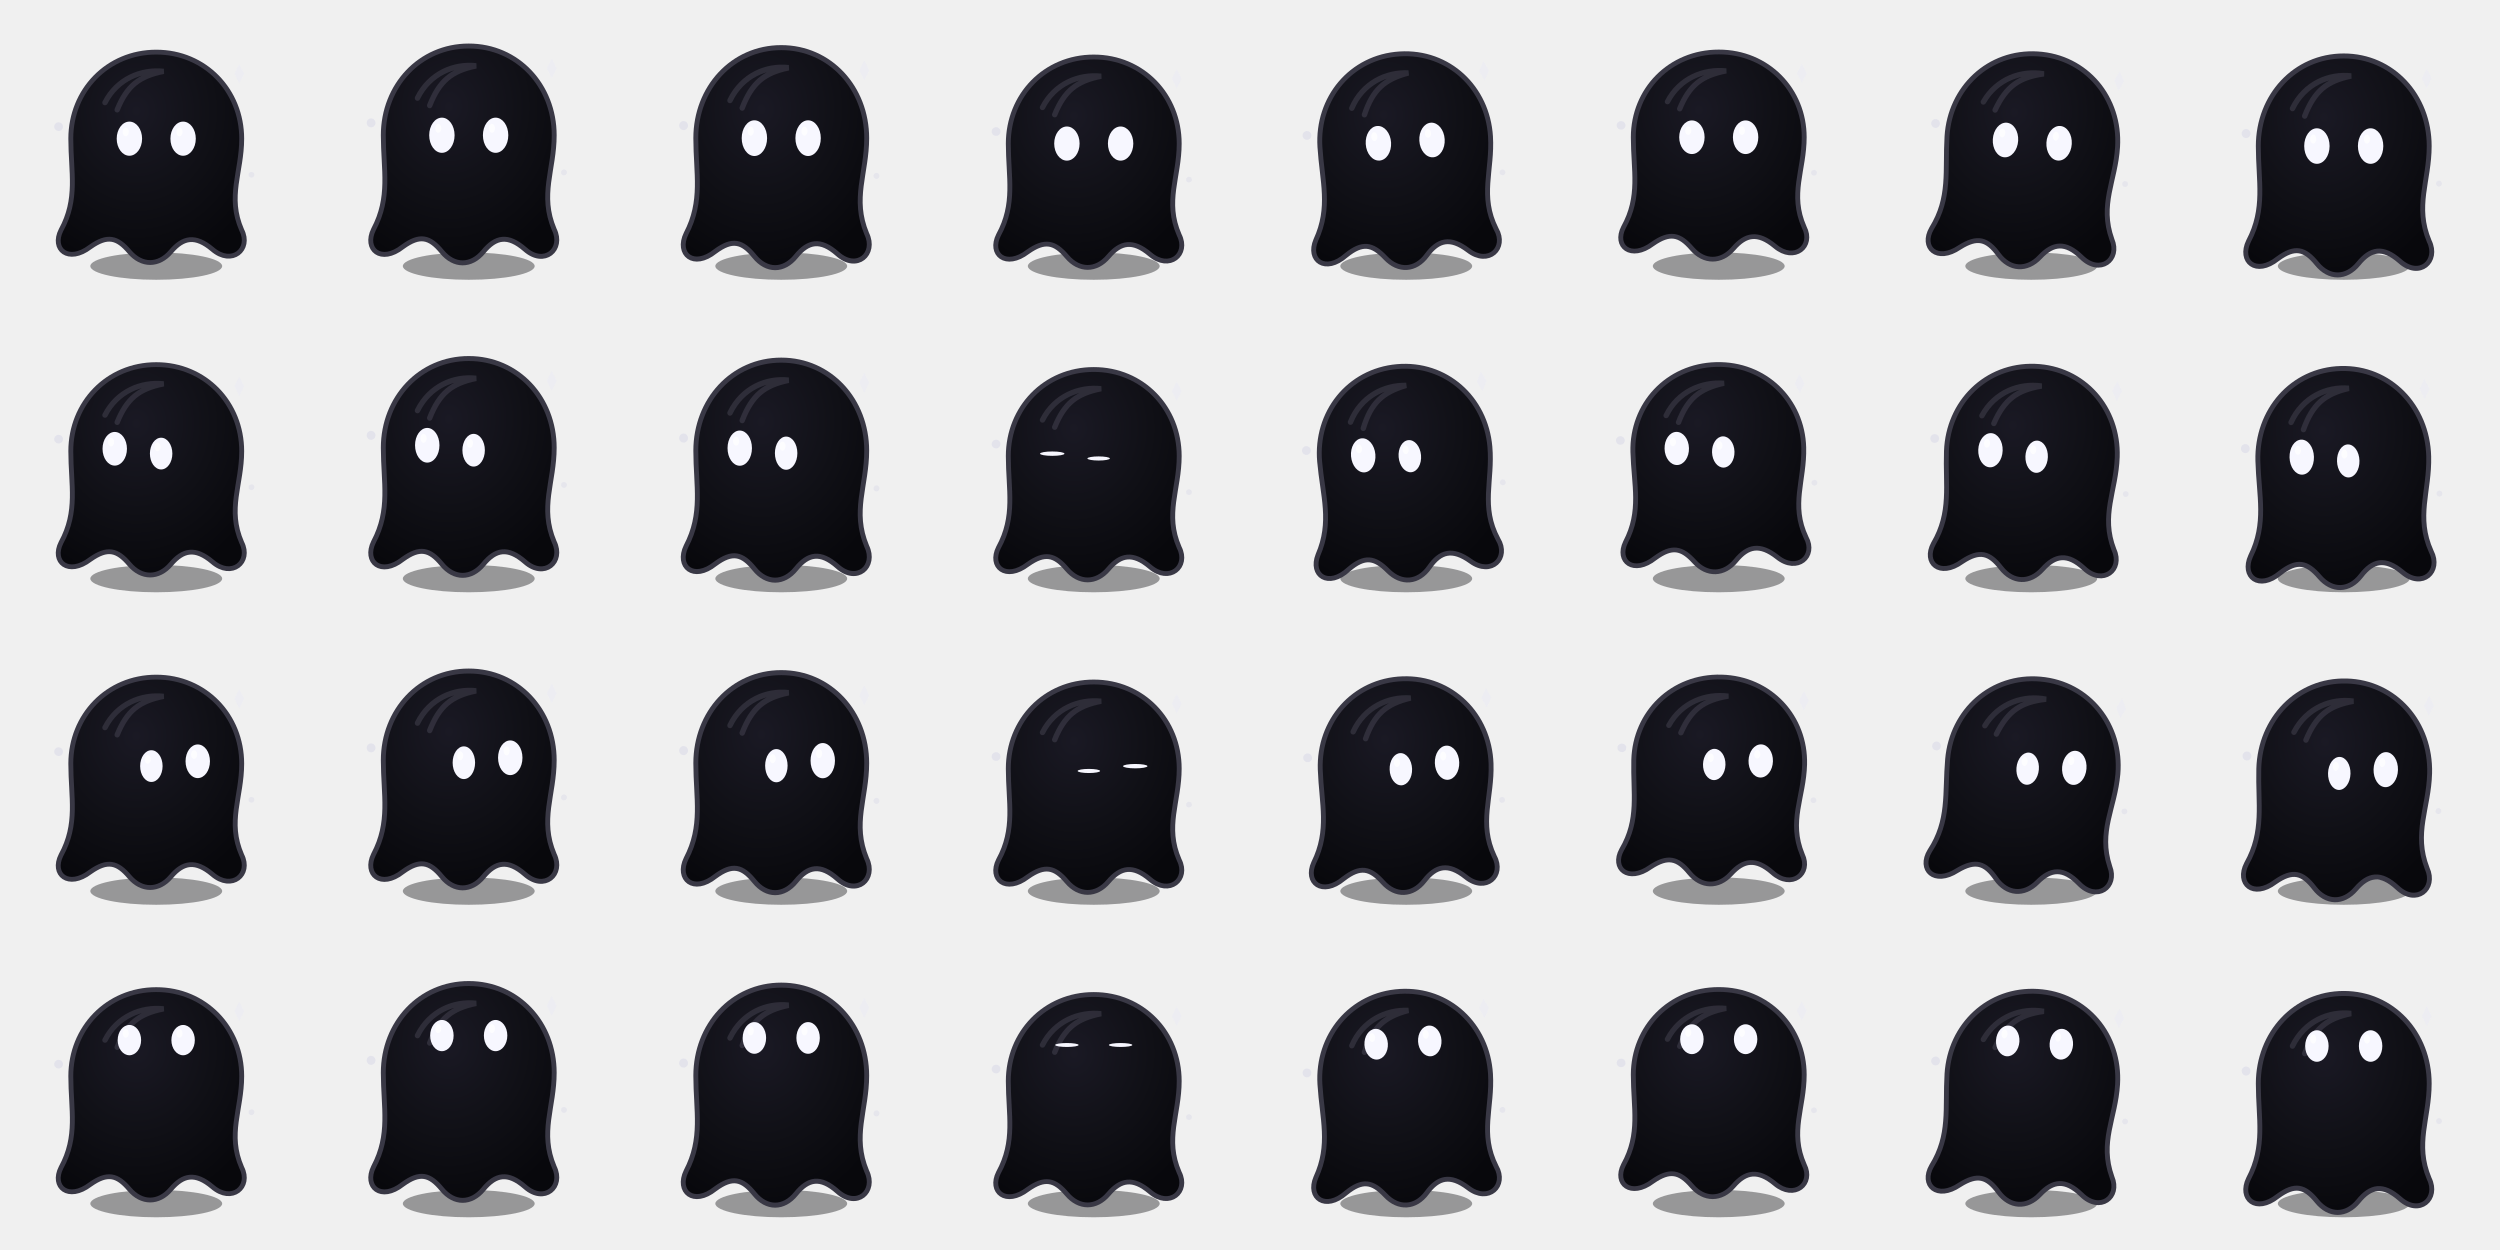
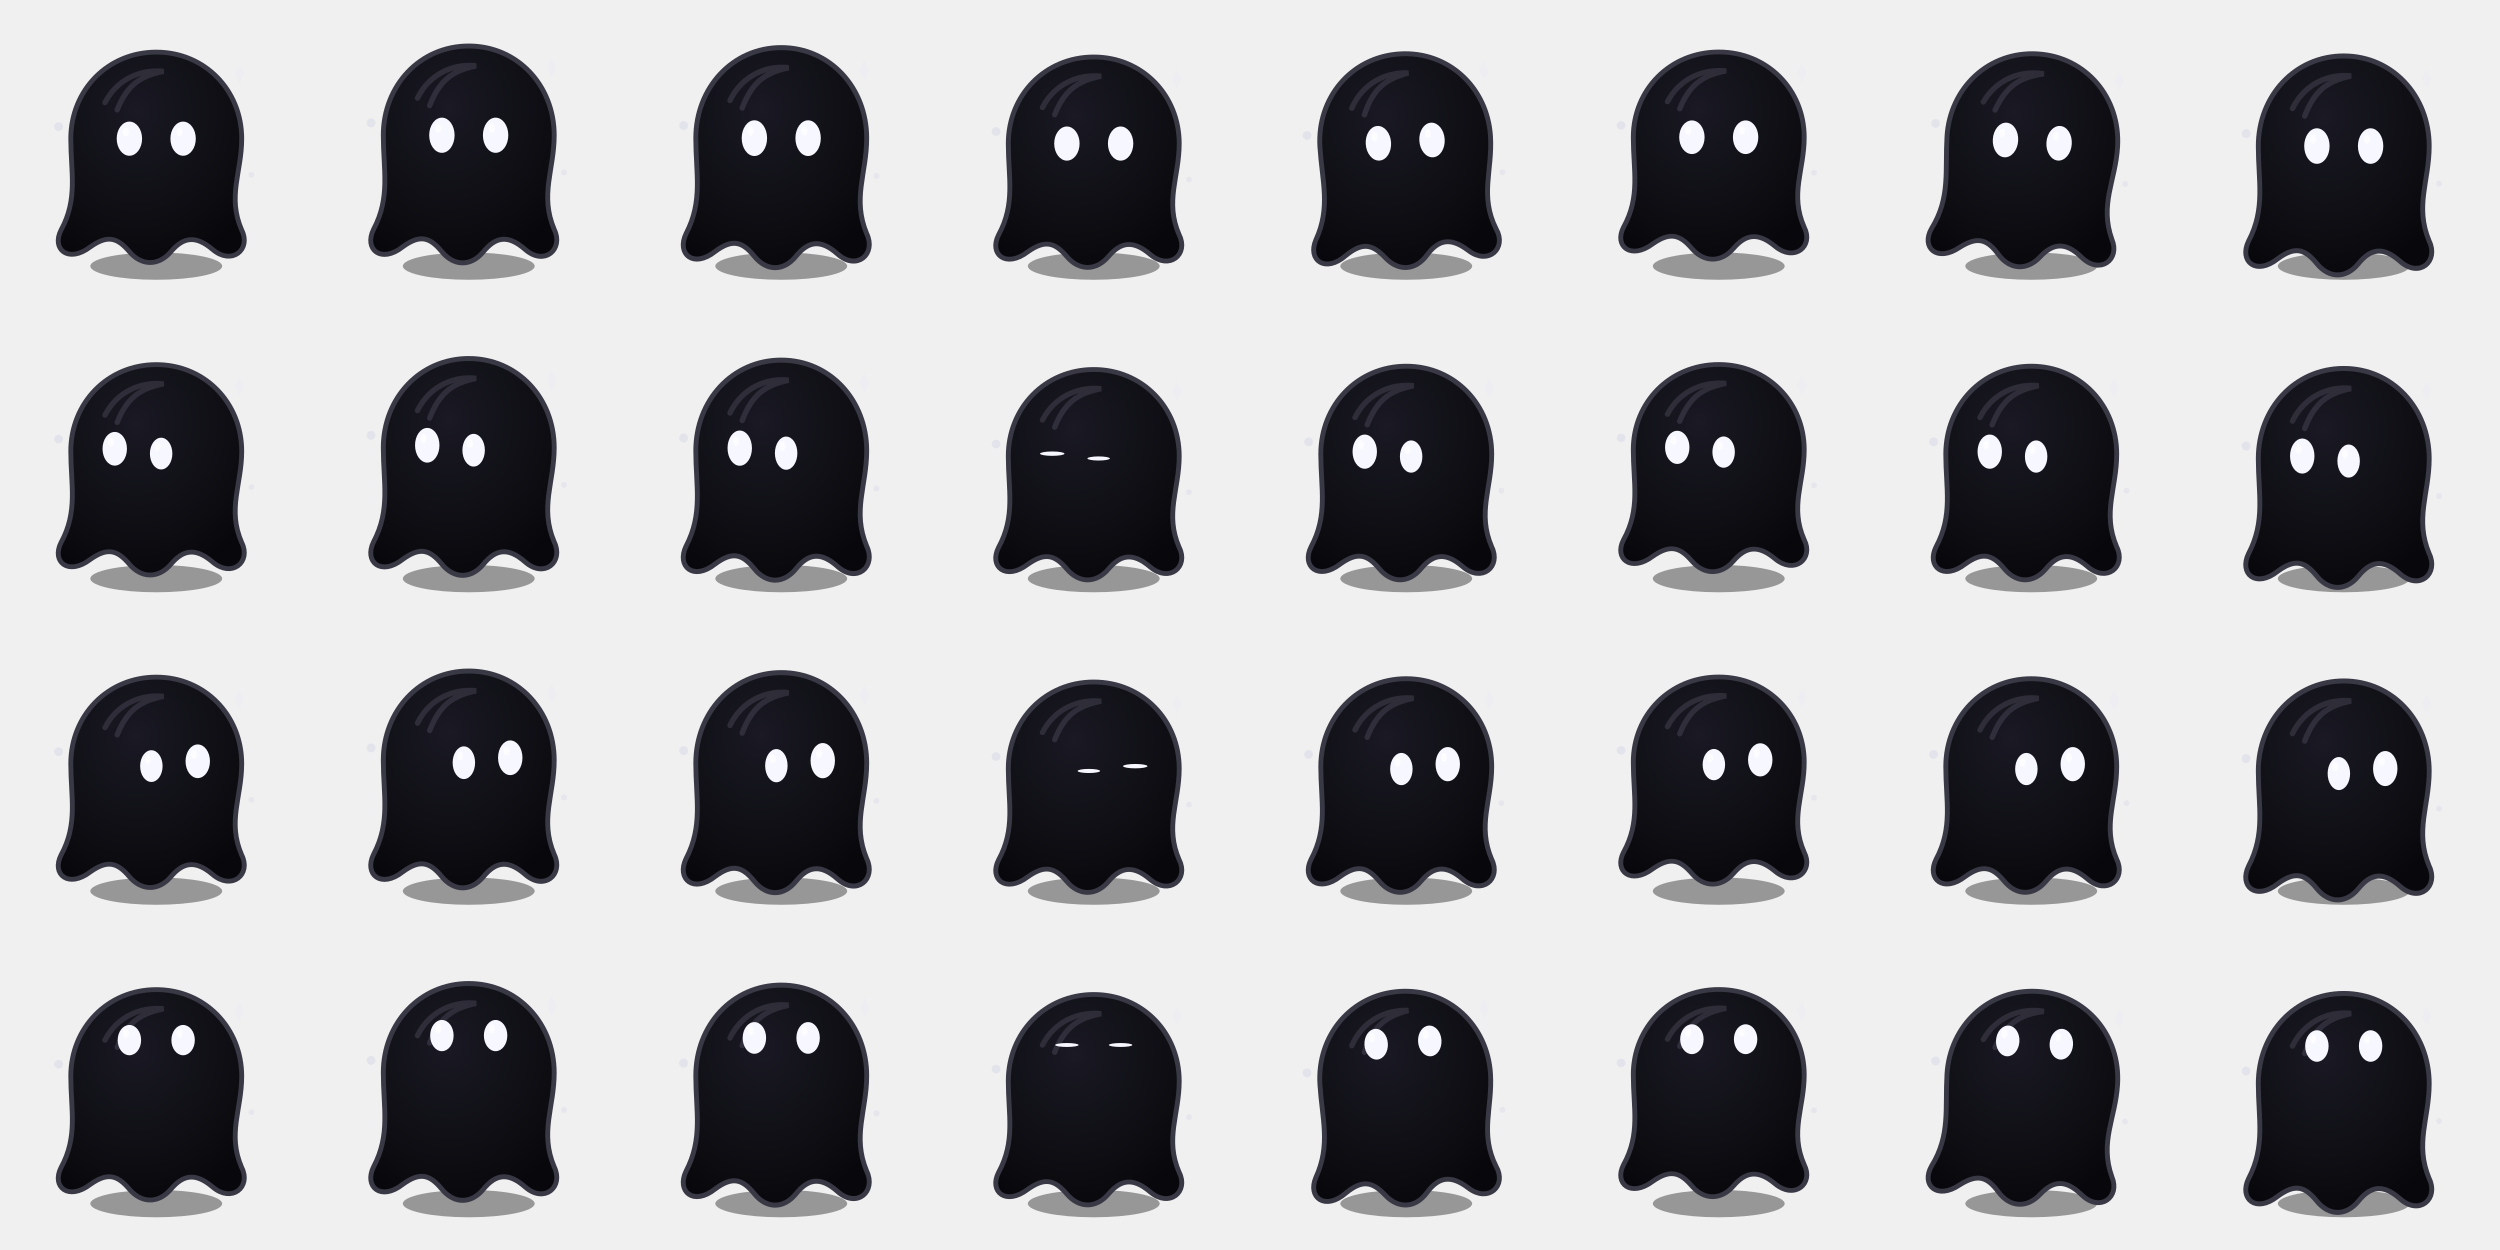
<svg xmlns="http://www.w3.org/2000/svg" width="1024" height="512" viewBox="0 0 1024 512">
  <defs>
    <radialGradient id="bodyGrad" cx="42%" cy="28%" r="75%">
      <stop offset="0" stop-color="#1A1924" />
      <stop offset="0.55" stop-color="#101016" />
      <stop offset="1" stop-color="#08080C" />
    </radialGradient>
    <radialGradient id="wispGrad" cx="50%" cy="42%" r="65%">
      <stop offset="0" stop-color="#FFFFFF" />
      <stop offset="0.32" stop-color="#DDF7FF" />
      <stop offset="0.72" stop-color="#9EDBF5" />
      <stop offset="1" stop-color="#8F8BCB" />
    </radialGradient>
    <linearGradient id="wingGrad" x1="0" y1="0" x2="1" y2="1">
      <stop offset="0" stop-color="#DCD9EE" />
      <stop offset="1" stop-color="#77768C" />
    </linearGradient>
  </defs>
  <g transform="translate(0 0)">
    <ellipse cx="64" cy="109" rx="27" ry="5.6" fill="#050509" opacity=".38" />
    <g transform="translate(0 -1.3) rotate(0.00 64 65) translate(0 65) scale(1 0.985) translate(0 -65)">
      <path d="M64 22 C44 22 29 38 29 58 C29 72 32 83 25 96 C21 104 28 110 37 103 C44 98 48 99 53 105 C58 111 65 111 70 105 C75 99 80 98 87 104 C95 111 103 104 99 96 C93 82 99 72 99 58 C99 38 84 22 64 22 Z" fill="url(#bodyGrad)" stroke="#393845" stroke-width="2.0" stroke-linejoin="round" />
      <path d="M43 43 C48 33 58 29 67 30 C57 32 52 36 48 46" fill="none" stroke="#777587" stroke-width="2.2" stroke-linecap="round" opacity=".25" />
      <ellipse cx="53" cy="58" rx="5.2" ry="7.1" fill="#F7F7FF" transform="translate(0 0.00) scale(1 1)" />
      <ellipse cx="51.5" cy="55.2" rx="1.25" ry="1.8" fill="#FFFFFF" opacity=".78" />
      <ellipse cx="75" cy="58" rx="5.2" ry="7.1" fill="#F7F7FF" transform="translate(0 0.00) scale(1 1)" />
      <ellipse cx="73.5" cy="55.2" rx="1.25" ry="1.8" fill="#FFFFFF" opacity=".78" />
      <circle cx="24" cy="53" r="1.8" fill="#D8D8E8" opacity=".55" />
      <circle cx="103" cy="73" r="1.2" fill="#D8D8E8" opacity=".42" />
      <path d="M96 31 l2 -4 l2 4 l-2 4 Z" fill="#E9E9F6" opacity=".42" />
    </g>
  </g>
  <g transform="translate(128 0)">
    <ellipse cx="64" cy="109" rx="27" ry="5.6" fill="#050509" opacity=".38" />
    <g transform="translate(0 -2.5) rotate(0.00 64 65) translate(0 65) scale(1 1.015) translate(0 -65)">
      <path d="M64 22 C44 22 29 38 29 58 C29 72 32 83 25 96 C21 104 28 110 37 103 C44 98 48 99 53 105 C58 111 65 111 70 105 C75 99 80 98 87 104 C95 111 103 104 99 96 C93 82 99 72 99 58 C99 38 84 22 64 22 Z" fill="url(#bodyGrad)" stroke="#393845" stroke-width="2.0" stroke-linejoin="round" />
      <path d="M43 43 C48 33 58 29 67 30 C57 32 52 36 48 46" fill="none" stroke="#777587" stroke-width="2.2" stroke-linecap="round" opacity=".25" />
      <ellipse cx="53" cy="58" rx="5.2" ry="7.1" fill="#F7F7FF" transform="translate(0 0.00) scale(1 1)" />
      <ellipse cx="51.5" cy="55.2" rx="1.25" ry="1.8" fill="#FFFFFF" opacity=".78" />
      <ellipse cx="75" cy="58" rx="5.2" ry="7.1" fill="#F7F7FF" transform="translate(0 0.00) scale(1 1)" />
      <ellipse cx="73.5" cy="55.2" rx="1.25" ry="1.8" fill="#FFFFFF" opacity=".78" />
      <circle cx="24" cy="53" r="1.8" fill="#D8D8E8" opacity=".55" />
      <circle cx="103" cy="73" r="1.2" fill="#D8D8E8" opacity=".42" />
      <path d="M96 31 l2 -4 l2 4 l-2 4 Z" fill="#E9E9F6" opacity=".42" />
    </g>
  </g>
  <g transform="translate(256 0)">
    <ellipse cx="64" cy="109" rx="27" ry="5.6" fill="#050509" opacity=".38" />
    <g transform="translate(0 -1.2) rotate(0.00 64 65) translate(0 65) scale(1 1.030) translate(0 -65)">
      <path d="M64 22 C44 22 29 38 29 58 C29 72 32 83 25 96 C21 104 28 110 37 103 C44 98 48 99 53 105 C58 111 65 111 70 105 C75 99 80 98 87 104 C95 111 103 104 99 96 C93 82 99 72 99 58 C99 38 84 22 64 22 Z" fill="url(#bodyGrad)" stroke="#393845" stroke-width="2.0" stroke-linejoin="round" />
      <path d="M43 43 C48 33 58 29 67 30 C57 32 52 36 48 46" fill="none" stroke="#777587" stroke-width="2.2" stroke-linecap="round" opacity=".25" />
      <ellipse cx="53" cy="58" rx="5.2" ry="7.1" fill="#F7F7FF" transform="translate(0 0.00) scale(1 1)" />
      <ellipse cx="51.5" cy="55.2" rx="1.25" ry="1.8" fill="#FFFFFF" opacity=".78" />
      <ellipse cx="75" cy="58" rx="5.2" ry="7.1" fill="#F7F7FF" transform="translate(0 0.00) scale(1 1)" />
      <ellipse cx="73.5" cy="55.2" rx="1.25" ry="1.8" fill="#FFFFFF" opacity=".78" />
      <circle cx="24" cy="53" r="1.8" fill="#D8D8E8" opacity=".55" />
      <circle cx="103" cy="73" r="1.2" fill="#D8D8E8" opacity=".42" />
      <path d="M96 31 l2 -4 l2 4 l-2 4 Z" fill="#E9E9F6" opacity=".42" />
    </g>
  </g>
  <g transform="translate(384 0)">
    <ellipse cx="64" cy="109" rx="27" ry="5.6" fill="#050509" opacity=".38" />
    <g transform="translate(0 0.7) rotate(0.00 64 65) translate(0 65) scale(1 0.985) translate(0 -65)">
      <path d="M64 22 C44 22 29 38 29 58 C29 72 32 83 25 96 C21 104 28 110 37 103 C44 98 48 99 53 105 C58 111 65 111 70 105 C75 99 80 98 87 104 C95 111 103 104 99 96 C93 82 99 72 99 58 C99 38 84 22 64 22 Z" fill="url(#bodyGrad)" stroke="#393845" stroke-width="2.0" stroke-linejoin="round" />
      <path d="M43 43 C48 33 58 29 67 30 C57 32 52 36 48 46" fill="none" stroke="#777587" stroke-width="2.2" stroke-linecap="round" opacity=".25" />
      <ellipse cx="53" cy="58" rx="5.2" ry="7.1" fill="#F7F7FF" />
      <ellipse cx="75" cy="58" rx="5.2" ry="7.1" fill="#F7F7FF" />
      <circle cx="24" cy="53" r="1.8" fill="#D8D8E8" opacity=".55" />
      <circle cx="103" cy="73" r="1.2" fill="#D8D8E8" opacity=".42" />
      <path d="M96 31 l2 -4 l2 4 l-2 4 Z" fill="#E9E9F6" opacity=".42" />
    </g>
  </g>
  <g transform="translate(512 0)">
    <ellipse cx="64" cy="109" rx="27" ry="5.6" fill="#050509" opacity=".38" />
    <g transform="translate(0 0.0) rotate(-3.50 64 65) translate(0 65) scale(1 1.000) translate(0 -65)">
      <path d="M64 22 C44 22 29 38 29 58 C29 72 32 83 25 96 C21 104 28 110 37 103 C44 98 48 99 53 105 C58 111 65 111 70 105 C75 99 80 98 87 104 C95 111 103 104 99 96 C93 82 99 72 99 58 C99 38 84 22 64 22 Z" fill="url(#bodyGrad)" stroke="#393845" stroke-width="2.0" stroke-linejoin="round" />
      <path d="M43 43 C48 33 58 29 67 30 C57 32 52 36 48 46" fill="none" stroke="#777587" stroke-width="2.2" stroke-linecap="round" opacity=".25" />
      <ellipse cx="53" cy="58" rx="5.2" ry="7.1" fill="#F7F7FF" transform="translate(0 0.00) scale(1 1)" />
      <ellipse cx="51.5" cy="55.2" rx="1.25" ry="1.8" fill="#FFFFFF" opacity=".78" />
      <ellipse cx="75" cy="58" rx="5.2" ry="7.1" fill="#F7F7FF" transform="translate(0 0.00) scale(1 1)" />
      <ellipse cx="73.5" cy="55.2" rx="1.25" ry="1.8" fill="#FFFFFF" opacity=".78" />
      <circle cx="24" cy="53" r="1.8" fill="#D8D8E8" opacity=".55" />
      <circle cx="103" cy="73" r="1.2" fill="#D8D8E8" opacity=".42" />
      <path d="M96 31 l2 -4 l2 4 l-2 4 Z" fill="#E9E9F6" opacity=".42" />
    </g>
  </g>
  <g transform="translate(640 0)">
    <ellipse cx="64" cy="109" rx="27" ry="5.6" fill="#050509" opacity=".38" />
    <g transform="translate(0 -2.0) rotate(0.00 64 65) translate(0 65) scale(1 0.970) translate(0 -65)">
      <path d="M64 22 C44 22 29 38 29 58 C29 72 32 83 25 96 C21 104 28 110 37 103 C44 98 48 99 53 105 C58 111 65 111 70 105 C75 99 80 98 87 104 C95 111 103 104 99 96 C93 82 99 72 99 58 C99 38 84 22 64 22 Z" fill="url(#bodyGrad)" stroke="#393845" stroke-width="2.0" stroke-linejoin="round" />
      <path d="M43 43 C48 33 58 29 67 30 C57 32 52 36 48 46" fill="none" stroke="#777587" stroke-width="2.2" stroke-linecap="round" opacity=".25" />
      <ellipse cx="53" cy="58" rx="5.2" ry="7.1" fill="#F7F7FF" transform="translate(0 0.00) scale(1 1)" />
      <ellipse cx="51.5" cy="55.2" rx="1.25" ry="1.8" fill="#FFFFFF" opacity=".78" />
      <ellipse cx="75" cy="58" rx="5.2" ry="7.1" fill="#F7F7FF" transform="translate(0 0.00) scale(1 1)" />
      <ellipse cx="73.5" cy="55.2" rx="1.25" ry="1.8" fill="#FFFFFF" opacity=".78" />
      <circle cx="24" cy="53" r="1.8" fill="#D8D8E8" opacity=".55" />
      <circle cx="103" cy="73" r="1.2" fill="#D8D8E8" opacity=".42" />
      <path d="M96 31 l2 -4 l2 4 l-2 4 Z" fill="#E9E9F6" opacity=".42" />
    </g>
  </g>
  <g transform="translate(768 0)">
    <ellipse cx="64" cy="109" rx="27" ry="5.6" fill="#050509" opacity=".38" />
    <g transform="translate(0 0.0) rotate(3.50 64 65) translate(0 65) scale(1 1.000) translate(0 -65)">
      <path d="M64 22 C44 22 29 38 29 58 C29 72 32 83 25 96 C21 104 28 110 37 103 C44 98 48 99 53 105 C58 111 65 111 70 105 C75 99 80 98 87 104 C95 111 103 104 99 96 C93 82 99 72 99 58 C99 38 84 22 64 22 Z" fill="url(#bodyGrad)" stroke="#393845" stroke-width="2.0" stroke-linejoin="round" />
      <path d="M43 43 C48 33 58 29 67 30 C57 32 52 36 48 46" fill="none" stroke="#777587" stroke-width="2.2" stroke-linecap="round" opacity=".25" />
      <ellipse cx="53" cy="58" rx="5.2" ry="7.1" fill="#F7F7FF" transform="translate(0 0.00) scale(1 1)" />
      <ellipse cx="51.5" cy="55.2" rx="1.25" ry="1.8" fill="#FFFFFF" opacity=".78" />
      <ellipse cx="75" cy="58" rx="5.2" ry="7.1" fill="#F7F7FF" transform="translate(0 0.00) scale(1 1)" />
      <ellipse cx="73.5" cy="55.2" rx="1.25" ry="1.8" fill="#FFFFFF" opacity=".78" />
      <circle cx="24" cy="53" r="1.8" fill="#D8D8E8" opacity=".55" />
      <circle cx="103" cy="73" r="1.2" fill="#D8D8E8" opacity=".42" />
      <path d="M96 31 l2 -4 l2 4 l-2 4 Z" fill="#E9E9F6" opacity=".42" />
    </g>
  </g>
  <g transform="translate(896 0)">
    <ellipse cx="64" cy="109" rx="27" ry="5.6" fill="#050509" opacity=".38" />
    <g transform="translate(0 2.0) rotate(0.00 64 65) translate(0 65) scale(1 1.025) translate(0 -65)">
      <path d="M64 22 C44 22 29 38 29 58 C29 72 32 83 25 96 C21 104 28 110 37 103 C44 98 48 99 53 105 C58 111 65 111 70 105 C75 99 80 98 87 104 C95 111 103 104 99 96 C93 82 99 72 99 58 C99 38 84 22 64 22 Z" fill="url(#bodyGrad)" stroke="#393845" stroke-width="2.0" stroke-linejoin="round" />
      <path d="M43 43 C48 33 58 29 67 30 C57 32 52 36 48 46" fill="none" stroke="#777587" stroke-width="2.2" stroke-linecap="round" opacity=".25" />
      <ellipse cx="53" cy="58" rx="5.2" ry="7.1" fill="#F7F7FF" transform="translate(0 0.00) scale(1 1)" />
      <ellipse cx="51.5" cy="55.2" rx="1.25" ry="1.8" fill="#FFFFFF" opacity=".78" />
      <ellipse cx="75" cy="58" rx="5.2" ry="7.1" fill="#F7F7FF" transform="translate(0 0.00) scale(1 1)" />
      <ellipse cx="73.5" cy="55.2" rx="1.25" ry="1.8" fill="#FFFFFF" opacity=".78" />
      <circle cx="24" cy="53" r="1.8" fill="#D8D8E8" opacity=".55" />
      <circle cx="103" cy="73" r="1.2" fill="#D8D8E8" opacity=".42" />
      <path d="M96 31 l2 -4 l2 4 l-2 4 Z" fill="#E9E9F6" opacity=".42" />
    </g>
  </g>
  <g transform="translate(0 128)">
    <ellipse cx="64" cy="109" rx="27" ry="5.6" fill="#050509" opacity=".38" />
    <g transform="translate(0 -1.3) rotate(0.00 64 65) translate(0 65) scale(1 0.985) translate(0 -65)">
      <path d="M64 22 C44 22 29 38 29 58 C29 72 32 83 25 96 C21 104 28 110 37 103 C44 98 48 99 53 105 C58 111 65 111 70 105 C75 99 80 98 87 104 C95 111 103 104 99 96 C93 82 99 72 99 58 C99 38 84 22 64 22 Z" fill="url(#bodyGrad)" stroke="#393845" stroke-width="2.0" stroke-linejoin="round" />
      <path d="M43 43 C48 33 58 29 67 30 C57 32 52 36 48 46" fill="none" stroke="#777587" stroke-width="2.2" stroke-linecap="round" opacity=".25" />
      <ellipse cx="47" cy="57" rx="5.0" ry="7.0" fill="#F7F7FF" transform="translate(0 0.00) scale(1 1)" />
      <ellipse cx="45.5" cy="54.2" rx="1.25" ry="1.8" fill="#FFFFFF" opacity=".78" />
      <ellipse cx="66" cy="59" rx="4.6" ry="6.6" fill="#F7F7FF" transform="translate(0 0.00) scale(1 1)" />
      <ellipse cx="64.5" cy="56.2" rx="1.25" ry="1.8" fill="#FFFFFF" opacity=".78" />
      <circle cx="24" cy="53" r="1.8" fill="#D8D8E8" opacity=".55" />
      <circle cx="103" cy="73" r="1.2" fill="#D8D8E8" opacity=".42" />
      <path d="M96 31 l2 -4 l2 4 l-2 4 Z" fill="#E9E9F6" opacity=".42" />
    </g>
  </g>
  <g transform="translate(128 128)">
    <ellipse cx="64" cy="109" rx="27" ry="5.6" fill="#050509" opacity=".38" />
    <g transform="translate(0 -2.5) rotate(0.00 64 65) translate(0 65) scale(1 1.015) translate(0 -65)">
      <path d="M64 22 C44 22 29 38 29 58 C29 72 32 83 25 96 C21 104 28 110 37 103 C44 98 48 99 53 105 C58 111 65 111 70 105 C75 99 80 98 87 104 C95 111 103 104 99 96 C93 82 99 72 99 58 C99 38 84 22 64 22 Z" fill="url(#bodyGrad)" stroke="#393845" stroke-width="2.0" stroke-linejoin="round" />
      <path d="M43 43 C48 33 58 29 67 30 C57 32 52 36 48 46" fill="none" stroke="#777587" stroke-width="2.2" stroke-linecap="round" opacity=".25" />
      <ellipse cx="47" cy="57" rx="5.0" ry="7.0" fill="#F7F7FF" transform="translate(0 0.00) scale(1 1)" />
      <ellipse cx="45.5" cy="54.2" rx="1.25" ry="1.8" fill="#FFFFFF" opacity=".78" />
      <ellipse cx="66" cy="59" rx="4.6" ry="6.6" fill="#F7F7FF" transform="translate(0 0.00) scale(1 1)" />
      <ellipse cx="64.5" cy="56.2" rx="1.25" ry="1.8" fill="#FFFFFF" opacity=".78" />
      <circle cx="24" cy="53" r="1.8" fill="#D8D8E8" opacity=".55" />
      <circle cx="103" cy="73" r="1.2" fill="#D8D8E8" opacity=".42" />
      <path d="M96 31 l2 -4 l2 4 l-2 4 Z" fill="#E9E9F6" opacity=".42" />
    </g>
  </g>
  <g transform="translate(256 128)">
    <ellipse cx="64" cy="109" rx="27" ry="5.6" fill="#050509" opacity=".38" />
    <g transform="translate(0 -1.2) rotate(0.00 64 65) translate(0 65) scale(1 1.030) translate(0 -65)">
      <path d="M64 22 C44 22 29 38 29 58 C29 72 32 83 25 96 C21 104 28 110 37 103 C44 98 48 99 53 105 C58 111 65 111 70 105 C75 99 80 98 87 104 C95 111 103 104 99 96 C93 82 99 72 99 58 C99 38 84 22 64 22 Z" fill="url(#bodyGrad)" stroke="#393845" stroke-width="2.0" stroke-linejoin="round" />
      <path d="M43 43 C48 33 58 29 67 30 C57 32 52 36 48 46" fill="none" stroke="#777587" stroke-width="2.2" stroke-linecap="round" opacity=".25" />
      <ellipse cx="47" cy="57" rx="5.0" ry="7.0" fill="#F7F7FF" transform="translate(0 0.00) scale(1 1)" />
      <ellipse cx="45.5" cy="54.2" rx="1.25" ry="1.8" fill="#FFFFFF" opacity=".78" />
      <ellipse cx="66" cy="59" rx="4.6" ry="6.6" fill="#F7F7FF" transform="translate(0 0.00) scale(1 1)" />
      <ellipse cx="64.5" cy="56.2" rx="1.25" ry="1.8" fill="#FFFFFF" opacity=".78" />
      <circle cx="24" cy="53" r="1.8" fill="#D8D8E8" opacity=".55" />
      <circle cx="103" cy="73" r="1.2" fill="#D8D8E8" opacity=".42" />
      <path d="M96 31 l2 -4 l2 4 l-2 4 Z" fill="#E9E9F6" opacity=".42" />
    </g>
  </g>
  <g transform="translate(384 128)">
    <ellipse cx="64" cy="109" rx="27" ry="5.6" fill="#050509" opacity=".38" />
    <g transform="translate(0 0.7) rotate(0.00 64 65) translate(0 65) scale(1 0.985) translate(0 -65)">
      <path d="M64 22 C44 22 29 38 29 58 C29 72 32 83 25 96 C21 104 28 110 37 103 C44 98 48 99 53 105 C58 111 65 111 70 105 C75 99 80 98 87 104 C95 111 103 104 99 96 C93 82 99 72 99 58 C99 38 84 22 64 22 Z" fill="url(#bodyGrad)" stroke="#393845" stroke-width="2.0" stroke-linejoin="round" />
      <path d="M43 43 C48 33 58 29 67 30 C57 32 52 36 48 46" fill="none" stroke="#777587" stroke-width="2.2" stroke-linecap="round" opacity=".25" />
      <ellipse cx="47" cy="57" rx="5.0" ry="7.0" fill="#F7F7FF" transform="translate(0 49.59) scale(1 0.13)" />
      <ellipse cx="66" cy="59" rx="4.6" ry="6.6" fill="#F7F7FF" transform="translate(0 51.33) scale(1 0.13)" />
      <circle cx="24" cy="53" r="1.8" fill="#D8D8E8" opacity=".55" />
      <circle cx="103" cy="73" r="1.2" fill="#D8D8E8" opacity=".42" />
      <path d="M96 31 l2 -4 l2 4 l-2 4 Z" fill="#E9E9F6" opacity=".42" />
    </g>
  </g>
  <g transform="translate(512 128)">
    <ellipse cx="64" cy="109" rx="27" ry="5.6" fill="#050509" opacity=".38" />
-     <g transform="translate(0 0.0) rotate(-5.00 64 65) translate(0 65) scale(1 1.000) translate(0 -65)">
+     <g transform="translate(0 0.0) rotate(0.00 64 65) translate(0 65) scale(1 1.000) translate(0 -65)">
      <path d="M64 22 C44 22 29 38 29 58 C29 72 32 83 25 96 C21 104 28 110 37 103 C44 98 48 99 53 105 C58 111 65 111 70 105 C75 99 80 98 87 104 C95 111 103 104 99 96 C93 82 99 72 99 58 C99 38 84 22 64 22 Z" fill="url(#bodyGrad)" stroke="#393845" stroke-width="2.0" stroke-linejoin="round" />
      <path d="M43 43 C48 33 58 29 67 30 C57 32 52 36 48 46" fill="none" stroke="#777587" stroke-width="2.2" stroke-linecap="round" opacity=".25" />
      <ellipse cx="47" cy="57" rx="5.0" ry="7.0" fill="#F7F7FF" transform="translate(0 0.00) scale(1 1)" />
      <ellipse cx="45.5" cy="54.2" rx="1.25" ry="1.8" fill="#FFFFFF" opacity=".78" />
      <ellipse cx="66" cy="59" rx="4.6" ry="6.6" fill="#F7F7FF" transform="translate(0 0.00) scale(1 1)" />
      <ellipse cx="64.5" cy="56.2" rx="1.25" ry="1.8" fill="#FFFFFF" opacity=".78" />
      <circle cx="24" cy="53" r="1.8" fill="#D8D8E8" opacity=".55" />
      <circle cx="103" cy="73" r="1.2" fill="#D8D8E8" opacity=".42" />
      <path d="M96 31 l2 -4 l2 4 l-2 4 Z" fill="#E9E9F6" opacity=".42" />
    </g>
  </g>
  <g transform="translate(640 128)">
    <ellipse cx="64" cy="109" rx="27" ry="5.6" fill="#050509" opacity=".38" />
-     <g transform="translate(0 -2.0) rotate(-1.50 64 65) translate(0 65) scale(1 0.970) translate(0 -65)">
+     <g transform="translate(0 -2.0) rotate(0.00 64 65) translate(0 65) scale(1 0.970) translate(0 -65)">
      <path d="M64 22 C44 22 29 38 29 58 C29 72 32 83 25 96 C21 104 28 110 37 103 C44 98 48 99 53 105 C58 111 65 111 70 105 C75 99 80 98 87 104 C95 111 103 104 99 96 C93 82 99 72 99 58 C99 38 84 22 64 22 Z" fill="url(#bodyGrad)" stroke="#393845" stroke-width="2.0" stroke-linejoin="round" />
      <path d="M43 43 C48 33 58 29 67 30 C57 32 52 36 48 46" fill="none" stroke="#777587" stroke-width="2.2" stroke-linecap="round" opacity=".25" />
      <ellipse cx="47" cy="57" rx="5.0" ry="7.0" fill="#F7F7FF" transform="translate(0 0.00) scale(1 1)" />
      <ellipse cx="45.5" cy="54.2" rx="1.25" ry="1.8" fill="#FFFFFF" opacity=".78" />
      <ellipse cx="66" cy="59" rx="4.6" ry="6.6" fill="#F7F7FF" transform="translate(0 0.00) scale(1 1)" />
      <ellipse cx="64.5" cy="56.2" rx="1.25" ry="1.8" fill="#FFFFFF" opacity=".78" />
      <circle cx="24" cy="53" r="1.8" fill="#D8D8E8" opacity=".55" />
      <circle cx="103" cy="73" r="1.2" fill="#D8D8E8" opacity=".42" />
      <path d="M96 31 l2 -4 l2 4 l-2 4 Z" fill="#E9E9F6" opacity=".42" />
    </g>
  </g>
  <g transform="translate(768 128)">
    <ellipse cx="64" cy="109" rx="27" ry="5.6" fill="#050509" opacity=".38" />
-     <g transform="translate(0 0.0) rotate(2.00 64 65) translate(0 65) scale(1 1.000) translate(0 -65)">
+     <g transform="translate(0 0.0) rotate(0.00 64 65) translate(0 65) scale(1 1.000) translate(0 -65)">
      <path d="M64 22 C44 22 29 38 29 58 C29 72 32 83 25 96 C21 104 28 110 37 103 C44 98 48 99 53 105 C58 111 65 111 70 105 C75 99 80 98 87 104 C95 111 103 104 99 96 C93 82 99 72 99 58 C99 38 84 22 64 22 Z" fill="url(#bodyGrad)" stroke="#393845" stroke-width="2.0" stroke-linejoin="round" />
      <path d="M43 43 C48 33 58 29 67 30 C57 32 52 36 48 46" fill="none" stroke="#777587" stroke-width="2.2" stroke-linecap="round" opacity=".25" />
      <ellipse cx="47" cy="57" rx="5.0" ry="7.0" fill="#F7F7FF" transform="translate(0 0.00) scale(1 1)" />
      <ellipse cx="45.5" cy="54.2" rx="1.25" ry="1.8" fill="#FFFFFF" opacity=".78" />
      <ellipse cx="66" cy="59" rx="4.6" ry="6.6" fill="#F7F7FF" transform="translate(0 0.00) scale(1 1)" />
      <ellipse cx="64.5" cy="56.2" rx="1.25" ry="1.8" fill="#FFFFFF" opacity=".78" />
      <circle cx="24" cy="53" r="1.8" fill="#D8D8E8" opacity=".55" />
      <circle cx="103" cy="73" r="1.2" fill="#D8D8E8" opacity=".42" />
      <path d="M96 31 l2 -4 l2 4 l-2 4 Z" fill="#E9E9F6" opacity=".42" />
    </g>
  </g>
  <g transform="translate(896 128)">
    <ellipse cx="64" cy="109" rx="27" ry="5.6" fill="#050509" opacity=".38" />
-     <g transform="translate(0 2.0) rotate(-1.50 64 65) translate(0 65) scale(1 1.025) translate(0 -65)">
+     <g transform="translate(0 2.0) rotate(0.00 64 65) translate(0 65) scale(1 1.025) translate(0 -65)">
      <path d="M64 22 C44 22 29 38 29 58 C29 72 32 83 25 96 C21 104 28 110 37 103 C44 98 48 99 53 105 C58 111 65 111 70 105 C75 99 80 98 87 104 C95 111 103 104 99 96 C93 82 99 72 99 58 C99 38 84 22 64 22 Z" fill="url(#bodyGrad)" stroke="#393845" stroke-width="2.0" stroke-linejoin="round" />
      <path d="M43 43 C48 33 58 29 67 30 C57 32 52 36 48 46" fill="none" stroke="#777587" stroke-width="2.2" stroke-linecap="round" opacity=".25" />
      <ellipse cx="47" cy="57" rx="5.0" ry="7.0" fill="#F7F7FF" transform="translate(0 0.00) scale(1 1)" />
      <ellipse cx="45.5" cy="54.2" rx="1.25" ry="1.8" fill="#FFFFFF" opacity=".78" />
      <ellipse cx="66" cy="59" rx="4.6" ry="6.6" fill="#F7F7FF" transform="translate(0 0.00) scale(1 1)" />
      <ellipse cx="64.5" cy="56.2" rx="1.25" ry="1.8" fill="#FFFFFF" opacity=".78" />
      <circle cx="24" cy="53" r="1.8" fill="#D8D8E8" opacity=".55" />
      <circle cx="103" cy="73" r="1.2" fill="#D8D8E8" opacity=".42" />
      <path d="M96 31 l2 -4 l2 4 l-2 4 Z" fill="#E9E9F6" opacity=".42" />
    </g>
  </g>
  <g transform="translate(0 256)">
    <ellipse cx="64" cy="109" rx="27" ry="5.6" fill="#050509" opacity=".38" />
    <g transform="translate(0 -1.3) rotate(0.00 64 65) translate(0 65) scale(1 0.985) translate(0 -65)">
      <path d="M64 22 C44 22 29 38 29 58 C29 72 32 83 25 96 C21 104 28 110 37 103 C44 98 48 99 53 105 C58 111 65 111 70 105 C75 99 80 98 87 104 C95 111 103 104 99 96 C93 82 99 72 99 58 C99 38 84 22 64 22 Z" fill="url(#bodyGrad)" stroke="#393845" stroke-width="2.0" stroke-linejoin="round" />
      <path d="M43 43 C48 33 58 29 67 30 C57 32 52 36 48 46" fill="none" stroke="#777587" stroke-width="2.2" stroke-linecap="round" opacity=".25" />
      <ellipse cx="62" cy="59" rx="4.6" ry="6.6" fill="#F7F7FF" transform="translate(0 0.00) scale(1 1)" />
      <ellipse cx="60.5" cy="56.2" rx="1.25" ry="1.8" fill="#FFFFFF" opacity=".78" />
      <ellipse cx="81" cy="57" rx="5.0" ry="7.0" fill="#F7F7FF" transform="translate(0 0.00) scale(1 1)" />
      <ellipse cx="79.5" cy="54.2" rx="1.25" ry="1.8" fill="#FFFFFF" opacity=".78" />
      <circle cx="24" cy="53" r="1.8" fill="#D8D8E8" opacity=".55" />
      <circle cx="103" cy="73" r="1.2" fill="#D8D8E8" opacity=".42" />
      <path d="M96 31 l2 -4 l2 4 l-2 4 Z" fill="#E9E9F6" opacity=".42" />
    </g>
  </g>
  <g transform="translate(128 256)">
    <ellipse cx="64" cy="109" rx="27" ry="5.6" fill="#050509" opacity=".38" />
    <g transform="translate(0 -2.5) rotate(0.00 64 65) translate(0 65) scale(1 1.015) translate(0 -65)">
      <path d="M64 22 C44 22 29 38 29 58 C29 72 32 83 25 96 C21 104 28 110 37 103 C44 98 48 99 53 105 C58 111 65 111 70 105 C75 99 80 98 87 104 C95 111 103 104 99 96 C93 82 99 72 99 58 C99 38 84 22 64 22 Z" fill="url(#bodyGrad)" stroke="#393845" stroke-width="2.0" stroke-linejoin="round" />
      <path d="M43 43 C48 33 58 29 67 30 C57 32 52 36 48 46" fill="none" stroke="#777587" stroke-width="2.2" stroke-linecap="round" opacity=".25" />
      <ellipse cx="62" cy="59" rx="4.6" ry="6.6" fill="#F7F7FF" transform="translate(0 0.00) scale(1 1)" />
      <ellipse cx="60.5" cy="56.2" rx="1.25" ry="1.8" fill="#FFFFFF" opacity=".78" />
      <ellipse cx="81" cy="57" rx="5.0" ry="7.0" fill="#F7F7FF" transform="translate(0 0.00) scale(1 1)" />
      <ellipse cx="79.5" cy="54.2" rx="1.25" ry="1.8" fill="#FFFFFF" opacity=".78" />
      <circle cx="24" cy="53" r="1.8" fill="#D8D8E8" opacity=".55" />
      <circle cx="103" cy="73" r="1.2" fill="#D8D8E8" opacity=".42" />
      <path d="M96 31 l2 -4 l2 4 l-2 4 Z" fill="#E9E9F6" opacity=".42" />
    </g>
  </g>
  <g transform="translate(256 256)">
    <ellipse cx="64" cy="109" rx="27" ry="5.6" fill="#050509" opacity=".38" />
    <g transform="translate(0 -1.2) rotate(0.00 64 65) translate(0 65) scale(1 1.030) translate(0 -65)">
      <path d="M64 22 C44 22 29 38 29 58 C29 72 32 83 25 96 C21 104 28 110 37 103 C44 98 48 99 53 105 C58 111 65 111 70 105 C75 99 80 98 87 104 C95 111 103 104 99 96 C93 82 99 72 99 58 C99 38 84 22 64 22 Z" fill="url(#bodyGrad)" stroke="#393845" stroke-width="2.0" stroke-linejoin="round" />
      <path d="M43 43 C48 33 58 29 67 30 C57 32 52 36 48 46" fill="none" stroke="#777587" stroke-width="2.2" stroke-linecap="round" opacity=".25" />
      <ellipse cx="62" cy="59" rx="4.6" ry="6.6" fill="#F7F7FF" transform="translate(0 0.00) scale(1 1)" />
      <ellipse cx="60.5" cy="56.2" rx="1.25" ry="1.8" fill="#FFFFFF" opacity=".78" />
      <ellipse cx="81" cy="57" rx="5.0" ry="7.0" fill="#F7F7FF" transform="translate(0 0.00) scale(1 1)" />
      <ellipse cx="79.5" cy="54.2" rx="1.25" ry="1.8" fill="#FFFFFF" opacity=".78" />
      <circle cx="24" cy="53" r="1.8" fill="#D8D8E8" opacity=".55" />
      <circle cx="103" cy="73" r="1.2" fill="#D8D8E8" opacity=".42" />
      <path d="M96 31 l2 -4 l2 4 l-2 4 Z" fill="#E9E9F6" opacity=".42" />
    </g>
  </g>
  <g transform="translate(384 256)">
    <ellipse cx="64" cy="109" rx="27" ry="5.6" fill="#050509" opacity=".38" />
    <g transform="translate(0 0.7) rotate(0.00 64 65) translate(0 65) scale(1 0.985) translate(0 -65)">
      <path d="M64 22 C44 22 29 38 29 58 C29 72 32 83 25 96 C21 104 28 110 37 103 C44 98 48 99 53 105 C58 111 65 111 70 105 C75 99 80 98 87 104 C95 111 103 104 99 96 C93 82 99 72 99 58 C99 38 84 22 64 22 Z" fill="url(#bodyGrad)" stroke="#393845" stroke-width="2.0" stroke-linejoin="round" />
      <path d="M43 43 C48 33 58 29 67 30 C57 32 52 36 48 46" fill="none" stroke="#777587" stroke-width="2.2" stroke-linecap="round" opacity=".25" />
      <ellipse cx="62" cy="59" rx="4.6" ry="6.6" fill="#F7F7FF" transform="translate(0 51.33) scale(1 0.13)" />
      <ellipse cx="81" cy="57" rx="5.0" ry="7.0" fill="#F7F7FF" transform="translate(0 49.59) scale(1 0.13)" />
      <circle cx="24" cy="53" r="1.8" fill="#D8D8E8" opacity=".55" />
      <circle cx="103" cy="73" r="1.2" fill="#D8D8E8" opacity=".42" />
      <path d="M96 31 l2 -4 l2 4 l-2 4 Z" fill="#E9E9F6" opacity=".42" />
    </g>
  </g>
  <g transform="translate(512 256)">
    <ellipse cx="64" cy="109" rx="27" ry="5.6" fill="#050509" opacity=".38" />
-     <g transform="translate(0 0.0) rotate(-2.00 64 65) translate(0 65) scale(1 1.000) translate(0 -65)">
+     <g transform="translate(0 0.0) rotate(0.00 64 65) translate(0 65) scale(1 1.000) translate(0 -65)">
      <path d="M64 22 C44 22 29 38 29 58 C29 72 32 83 25 96 C21 104 28 110 37 103 C44 98 48 99 53 105 C58 111 65 111 70 105 C75 99 80 98 87 104 C95 111 103 104 99 96 C93 82 99 72 99 58 C99 38 84 22 64 22 Z" fill="url(#bodyGrad)" stroke="#393845" stroke-width="2.0" stroke-linejoin="round" />
      <path d="M43 43 C48 33 58 29 67 30 C57 32 52 36 48 46" fill="none" stroke="#777587" stroke-width="2.2" stroke-linecap="round" opacity=".25" />
      <ellipse cx="62" cy="59" rx="4.6" ry="6.6" fill="#F7F7FF" transform="translate(0 0.00) scale(1 1)" />
      <ellipse cx="60.5" cy="56.2" rx="1.25" ry="1.8" fill="#FFFFFF" opacity=".78" />
      <ellipse cx="81" cy="57" rx="5.0" ry="7.0" fill="#F7F7FF" transform="translate(0 0.00) scale(1 1)" />
      <ellipse cx="79.5" cy="54.2" rx="1.25" ry="1.8" fill="#FFFFFF" opacity=".78" />
      <circle cx="24" cy="53" r="1.8" fill="#D8D8E8" opacity=".55" />
      <circle cx="103" cy="73" r="1.2" fill="#D8D8E8" opacity=".42" />
      <path d="M96 31 l2 -4 l2 4 l-2 4 Z" fill="#E9E9F6" opacity=".42" />
    </g>
  </g>
  <g transform="translate(640 256)">
    <ellipse cx="64" cy="109" rx="27" ry="5.6" fill="#050509" opacity=".38" />
-     <g transform="translate(0 -2.0) rotate(1.50 64 65) translate(0 65) scale(1 0.970) translate(0 -65)">
+     <g transform="translate(0 -2.0) rotate(0.00 64 65) translate(0 65) scale(1 0.970) translate(0 -65)">
      <path d="M64 22 C44 22 29 38 29 58 C29 72 32 83 25 96 C21 104 28 110 37 103 C44 98 48 99 53 105 C58 111 65 111 70 105 C75 99 80 98 87 104 C95 111 103 104 99 96 C93 82 99 72 99 58 C99 38 84 22 64 22 Z" fill="url(#bodyGrad)" stroke="#393845" stroke-width="2.0" stroke-linejoin="round" />
      <path d="M43 43 C48 33 58 29 67 30 C57 32 52 36 48 46" fill="none" stroke="#777587" stroke-width="2.2" stroke-linecap="round" opacity=".25" />
      <ellipse cx="62" cy="59" rx="4.6" ry="6.6" fill="#F7F7FF" transform="translate(0 0.00) scale(1 1)" />
      <ellipse cx="60.5" cy="56.2" rx="1.25" ry="1.8" fill="#FFFFFF" opacity=".78" />
      <ellipse cx="81" cy="57" rx="5.0" ry="7.0" fill="#F7F7FF" transform="translate(0 0.00) scale(1 1)" />
      <ellipse cx="79.5" cy="54.2" rx="1.25" ry="1.8" fill="#FFFFFF" opacity=".78" />
      <circle cx="24" cy="53" r="1.8" fill="#D8D8E8" opacity=".55" />
      <circle cx="103" cy="73" r="1.2" fill="#D8D8E8" opacity=".42" />
      <path d="M96 31 l2 -4 l2 4 l-2 4 Z" fill="#E9E9F6" opacity=".42" />
    </g>
  </g>
  <g transform="translate(768 256)">
    <ellipse cx="64" cy="109" rx="27" ry="5.6" fill="#050509" opacity=".38" />
-     <g transform="translate(0 0.0) rotate(5.00 64 65) translate(0 65) scale(1 1.000) translate(0 -65)">
+     <g transform="translate(0 0.0) rotate(0.00 64 65) translate(0 65) scale(1 1.000) translate(0 -65)">
      <path d="M64 22 C44 22 29 38 29 58 C29 72 32 83 25 96 C21 104 28 110 37 103 C44 98 48 99 53 105 C58 111 65 111 70 105 C75 99 80 98 87 104 C95 111 103 104 99 96 C93 82 99 72 99 58 C99 38 84 22 64 22 Z" fill="url(#bodyGrad)" stroke="#393845" stroke-width="2.0" stroke-linejoin="round" />
      <path d="M43 43 C48 33 58 29 67 30 C57 32 52 36 48 46" fill="none" stroke="#777587" stroke-width="2.2" stroke-linecap="round" opacity=".25" />
      <ellipse cx="62" cy="59" rx="4.6" ry="6.6" fill="#F7F7FF" transform="translate(0 0.00) scale(1 1)" />
      <ellipse cx="60.5" cy="56.2" rx="1.25" ry="1.8" fill="#FFFFFF" opacity=".78" />
      <ellipse cx="81" cy="57" rx="5.0" ry="7.0" fill="#F7F7FF" transform="translate(0 0.00) scale(1 1)" />
      <ellipse cx="79.5" cy="54.2" rx="1.25" ry="1.8" fill="#FFFFFF" opacity=".78" />
      <circle cx="24" cy="53" r="1.8" fill="#D8D8E8" opacity=".55" />
      <circle cx="103" cy="73" r="1.2" fill="#D8D8E8" opacity=".42" />
      <path d="M96 31 l2 -4 l2 4 l-2 4 Z" fill="#E9E9F6" opacity=".42" />
    </g>
  </g>
  <g transform="translate(896 256)">
    <ellipse cx="64" cy="109" rx="27" ry="5.6" fill="#050509" opacity=".38" />
-     <g transform="translate(0 2.0) rotate(1.50 64 65) translate(0 65) scale(1 1.025) translate(0 -65)">
+     <g transform="translate(0 2.0) rotate(0.00 64 65) translate(0 65) scale(1 1.025) translate(0 -65)">
      <path d="M64 22 C44 22 29 38 29 58 C29 72 32 83 25 96 C21 104 28 110 37 103 C44 98 48 99 53 105 C58 111 65 111 70 105 C75 99 80 98 87 104 C95 111 103 104 99 96 C93 82 99 72 99 58 C99 38 84 22 64 22 Z" fill="url(#bodyGrad)" stroke="#393845" stroke-width="2.0" stroke-linejoin="round" />
      <path d="M43 43 C48 33 58 29 67 30 C57 32 52 36 48 46" fill="none" stroke="#777587" stroke-width="2.2" stroke-linecap="round" opacity=".25" />
      <ellipse cx="62" cy="59" rx="4.6" ry="6.6" fill="#F7F7FF" transform="translate(0 0.00) scale(1 1)" />
      <ellipse cx="60.5" cy="56.2" rx="1.25" ry="1.8" fill="#FFFFFF" opacity=".78" />
      <ellipse cx="81" cy="57" rx="5.0" ry="7.0" fill="#F7F7FF" transform="translate(0 0.00) scale(1 1)" />
      <ellipse cx="79.5" cy="54.2" rx="1.25" ry="1.8" fill="#FFFFFF" opacity=".78" />
      <circle cx="24" cy="53" r="1.8" fill="#D8D8E8" opacity=".55" />
      <circle cx="103" cy="73" r="1.2" fill="#D8D8E8" opacity=".42" />
      <path d="M96 31 l2 -4 l2 4 l-2 4 Z" fill="#E9E9F6" opacity=".42" />
    </g>
  </g>
  <g transform="translate(0 384)">
    <ellipse cx="64" cy="109" rx="27" ry="5.6" fill="#050509" opacity=".38" />
    <g transform="translate(0 -1.3) rotate(0.00 64 65) translate(0 65) scale(1 0.985) translate(0 -65)">
      <path d="M64 22 C44 22 29 38 29 58 C29 72 32 83 25 96 C21 104 28 110 37 103 C44 98 48 99 53 105 C58 111 65 111 70 105 C75 99 80 98 87 104 C95 111 103 104 99 96 C93 82 99 72 99 58 C99 38 84 22 64 22 Z" fill="url(#bodyGrad)" stroke="#393845" stroke-width="2.0" stroke-linejoin="round" />
      <path d="M43 43 C48 33 58 29 67 30 C57 32 52 36 48 46" fill="none" stroke="#777587" stroke-width="2.2" stroke-linecap="round" opacity=".25" />
      <ellipse cx="53" cy="43" rx="4.8" ry="6.3" fill="#F7F7FF" transform="translate(0 0.00) scale(1 1)" />
      <ellipse cx="51.5" cy="40.2" rx="1.25" ry="1.8" fill="#FFFFFF" opacity=".78" />
      <ellipse cx="75" cy="43" rx="4.8" ry="6.3" fill="#F7F7FF" transform="translate(0 0.00) scale(1 1)" />
      <ellipse cx="73.5" cy="40.2" rx="1.25" ry="1.8" fill="#FFFFFF" opacity=".78" />
      <circle cx="24" cy="53" r="1.8" fill="#D8D8E8" opacity=".55" />
      <circle cx="103" cy="73" r="1.2" fill="#D8D8E8" opacity=".42" />
      <path d="M96 31 l2 -4 l2 4 l-2 4 Z" fill="#E9E9F6" opacity=".42" />
    </g>
  </g>
  <g transform="translate(128 384)">
    <ellipse cx="64" cy="109" rx="27" ry="5.6" fill="#050509" opacity=".38" />
    <g transform="translate(0 -2.5) rotate(0.00 64 65) translate(0 65) scale(1 1.015) translate(0 -65)">
      <path d="M64 22 C44 22 29 38 29 58 C29 72 32 83 25 96 C21 104 28 110 37 103 C44 98 48 99 53 105 C58 111 65 111 70 105 C75 99 80 98 87 104 C95 111 103 104 99 96 C93 82 99 72 99 58 C99 38 84 22 64 22 Z" fill="url(#bodyGrad)" stroke="#393845" stroke-width="2.0" stroke-linejoin="round" />
      <path d="M43 43 C48 33 58 29 67 30 C57 32 52 36 48 46" fill="none" stroke="#777587" stroke-width="2.2" stroke-linecap="round" opacity=".25" />
      <ellipse cx="53" cy="43" rx="4.8" ry="6.3" fill="#F7F7FF" transform="translate(0 0.00) scale(1 1)" />
      <ellipse cx="51.5" cy="40.2" rx="1.25" ry="1.8" fill="#FFFFFF" opacity=".78" />
      <ellipse cx="75" cy="43" rx="4.8" ry="6.3" fill="#F7F7FF" transform="translate(0 0.00) scale(1 1)" />
      <ellipse cx="73.5" cy="40.2" rx="1.25" ry="1.8" fill="#FFFFFF" opacity=".78" />
      <circle cx="24" cy="53" r="1.8" fill="#D8D8E8" opacity=".55" />
      <circle cx="103" cy="73" r="1.2" fill="#D8D8E8" opacity=".42" />
      <path d="M96 31 l2 -4 l2 4 l-2 4 Z" fill="#E9E9F6" opacity=".42" />
    </g>
  </g>
  <g transform="translate(256 384)">
    <ellipse cx="64" cy="109" rx="27" ry="5.6" fill="#050509" opacity=".38" />
    <g transform="translate(0 -1.2) rotate(0.00 64 65) translate(0 65) scale(1 1.030) translate(0 -65)">
      <path d="M64 22 C44 22 29 38 29 58 C29 72 32 83 25 96 C21 104 28 110 37 103 C44 98 48 99 53 105 C58 111 65 111 70 105 C75 99 80 98 87 104 C95 111 103 104 99 96 C93 82 99 72 99 58 C99 38 84 22 64 22 Z" fill="url(#bodyGrad)" stroke="#393845" stroke-width="2.0" stroke-linejoin="round" />
      <path d="M43 43 C48 33 58 29 67 30 C57 32 52 36 48 46" fill="none" stroke="#777587" stroke-width="2.2" stroke-linecap="round" opacity=".25" />
      <ellipse cx="53" cy="43" rx="4.8" ry="6.3" fill="#F7F7FF" transform="translate(0 0.00) scale(1 1)" />
      <ellipse cx="51.5" cy="40.2" rx="1.25" ry="1.8" fill="#FFFFFF" opacity=".78" />
      <ellipse cx="75" cy="43" rx="4.8" ry="6.3" fill="#F7F7FF" transform="translate(0 0.00) scale(1 1)" />
      <ellipse cx="73.5" cy="40.2" rx="1.25" ry="1.8" fill="#FFFFFF" opacity=".78" />
      <circle cx="24" cy="53" r="1.8" fill="#D8D8E8" opacity=".55" />
      <circle cx="103" cy="73" r="1.2" fill="#D8D8E8" opacity=".42" />
      <path d="M96 31 l2 -4 l2 4 l-2 4 Z" fill="#E9E9F6" opacity=".42" />
    </g>
  </g>
  <g transform="translate(384 384)">
    <ellipse cx="64" cy="109" rx="27" ry="5.6" fill="#050509" opacity=".38" />
    <g transform="translate(0 0.7) rotate(0.00 64 65) translate(0 65) scale(1 0.985) translate(0 -65)">
      <path d="M64 22 C44 22 29 38 29 58 C29 72 32 83 25 96 C21 104 28 110 37 103 C44 98 48 99 53 105 C58 111 65 111 70 105 C75 99 80 98 87 104 C95 111 103 104 99 96 C93 82 99 72 99 58 C99 38 84 22 64 22 Z" fill="url(#bodyGrad)" stroke="#393845" stroke-width="2.0" stroke-linejoin="round" />
      <path d="M43 43 C48 33 58 29 67 30 C57 32 52 36 48 46" fill="none" stroke="#777587" stroke-width="2.2" stroke-linecap="round" opacity=".25" />
      <ellipse cx="53" cy="43" rx="4.8" ry="6.3" fill="#F7F7FF" transform="translate(0 37.41) scale(1 0.13)" />
      <ellipse cx="75" cy="43" rx="4.8" ry="6.3" fill="#F7F7FF" transform="translate(0 37.41) scale(1 0.13)" />
      <circle cx="24" cy="53" r="1.8" fill="#D8D8E8" opacity=".55" />
      <circle cx="103" cy="73" r="1.2" fill="#D8D8E8" opacity=".42" />
      <path d="M96 31 l2 -4 l2 4 l-2 4 Z" fill="#E9E9F6" opacity=".42" />
    </g>
  </g>
  <g transform="translate(512 384)">
    <ellipse cx="64" cy="109" rx="27" ry="5.6" fill="#050509" opacity=".38" />
    <g transform="translate(0 0.0) rotate(-3.50 64 65) translate(0 65) scale(1 1.000) translate(0 -65)">
      <path d="M64 22 C44 22 29 38 29 58 C29 72 32 83 25 96 C21 104 28 110 37 103 C44 98 48 99 53 105 C58 111 65 111 70 105 C75 99 80 98 87 104 C95 111 103 104 99 96 C93 82 99 72 99 58 C99 38 84 22 64 22 Z" fill="url(#bodyGrad)" stroke="#393845" stroke-width="2.0" stroke-linejoin="round" />
      <path d="M43 43 C48 33 58 29 67 30 C57 32 52 36 48 46" fill="none" stroke="#777587" stroke-width="2.2" stroke-linecap="round" opacity=".25" />
      <ellipse cx="53" cy="43" rx="4.8" ry="6.3" fill="#F7F7FF" transform="translate(0 0.00) scale(1 1)" />
      <ellipse cx="51.5" cy="40.2" rx="1.25" ry="1.8" fill="#FFFFFF" opacity=".78" />
      <ellipse cx="75" cy="43" rx="4.8" ry="6.3" fill="#F7F7FF" transform="translate(0 0.00) scale(1 1)" />
      <ellipse cx="73.5" cy="40.2" rx="1.25" ry="1.8" fill="#FFFFFF" opacity=".78" />
      <circle cx="24" cy="53" r="1.8" fill="#D8D8E8" opacity=".55" />
      <circle cx="103" cy="73" r="1.2" fill="#D8D8E8" opacity=".42" />
      <path d="M96 31 l2 -4 l2 4 l-2 4 Z" fill="#E9E9F6" opacity=".42" />
    </g>
  </g>
  <g transform="translate(640 384)">
    <ellipse cx="64" cy="109" rx="27" ry="5.6" fill="#050509" opacity=".38" />
    <g transform="translate(0 -2.0) rotate(0.00 64 65) translate(0 65) scale(1 0.970) translate(0 -65)">
      <path d="M64 22 C44 22 29 38 29 58 C29 72 32 83 25 96 C21 104 28 110 37 103 C44 98 48 99 53 105 C58 111 65 111 70 105 C75 99 80 98 87 104 C95 111 103 104 99 96 C93 82 99 72 99 58 C99 38 84 22 64 22 Z" fill="url(#bodyGrad)" stroke="#393845" stroke-width="2.0" stroke-linejoin="round" />
      <path d="M43 43 C48 33 58 29 67 30 C57 32 52 36 48 46" fill="none" stroke="#777587" stroke-width="2.2" stroke-linecap="round" opacity=".25" />
      <ellipse cx="53" cy="43" rx="4.8" ry="6.3" fill="#F7F7FF" transform="translate(0 0.00) scale(1 1)" />
      <ellipse cx="51.5" cy="40.2" rx="1.25" ry="1.8" fill="#FFFFFF" opacity=".78" />
      <ellipse cx="75" cy="43" rx="4.8" ry="6.3" fill="#F7F7FF" transform="translate(0 0.00) scale(1 1)" />
      <ellipse cx="73.5" cy="40.2" rx="1.25" ry="1.8" fill="#FFFFFF" opacity=".78" />
      <circle cx="24" cy="53" r="1.8" fill="#D8D8E8" opacity=".55" />
      <circle cx="103" cy="73" r="1.2" fill="#D8D8E8" opacity=".42" />
      <path d="M96 31 l2 -4 l2 4 l-2 4 Z" fill="#E9E9F6" opacity=".42" />
    </g>
  </g>
  <g transform="translate(768 384)">
    <ellipse cx="64" cy="109" rx="27" ry="5.6" fill="#050509" opacity=".38" />
    <g transform="translate(0 0.0) rotate(3.50 64 65) translate(0 65) scale(1 1.000) translate(0 -65)">
      <path d="M64 22 C44 22 29 38 29 58 C29 72 32 83 25 96 C21 104 28 110 37 103 C44 98 48 99 53 105 C58 111 65 111 70 105 C75 99 80 98 87 104 C95 111 103 104 99 96 C93 82 99 72 99 58 C99 38 84 22 64 22 Z" fill="url(#bodyGrad)" stroke="#393845" stroke-width="2.0" stroke-linejoin="round" />
      <path d="M43 43 C48 33 58 29 67 30 C57 32 52 36 48 46" fill="none" stroke="#777587" stroke-width="2.2" stroke-linecap="round" opacity=".25" />
      <ellipse cx="53" cy="43" rx="4.8" ry="6.3" fill="#F7F7FF" transform="translate(0 0.00) scale(1 1)" />
      <ellipse cx="51.5" cy="40.2" rx="1.25" ry="1.8" fill="#FFFFFF" opacity=".78" />
      <ellipse cx="75" cy="43" rx="4.8" ry="6.3" fill="#F7F7FF" transform="translate(0 0.00) scale(1 1)" />
      <ellipse cx="73.5" cy="40.2" rx="1.25" ry="1.8" fill="#FFFFFF" opacity=".78" />
      <circle cx="24" cy="53" r="1.8" fill="#D8D8E8" opacity=".55" />
      <circle cx="103" cy="73" r="1.2" fill="#D8D8E8" opacity=".42" />
      <path d="M96 31 l2 -4 l2 4 l-2 4 Z" fill="#E9E9F6" opacity=".42" />
    </g>
  </g>
  <g transform="translate(896 384)">
    <ellipse cx="64" cy="109" rx="27" ry="5.6" fill="#050509" opacity=".38" />
    <g transform="translate(0 2.0) rotate(0.00 64 65) translate(0 65) scale(1 1.025) translate(0 -65)">
      <path d="M64 22 C44 22 29 38 29 58 C29 72 32 83 25 96 C21 104 28 110 37 103 C44 98 48 99 53 105 C58 111 65 111 70 105 C75 99 80 98 87 104 C95 111 103 104 99 96 C93 82 99 72 99 58 C99 38 84 22 64 22 Z" fill="url(#bodyGrad)" stroke="#393845" stroke-width="2.0" stroke-linejoin="round" />
      <path d="M43 43 C48 33 58 29 67 30 C57 32 52 36 48 46" fill="none" stroke="#777587" stroke-width="2.2" stroke-linecap="round" opacity=".25" />
      <ellipse cx="53" cy="43" rx="4.8" ry="6.3" fill="#F7F7FF" transform="translate(0 0.00) scale(1 1)" />
      <ellipse cx="51.5" cy="40.2" rx="1.25" ry="1.8" fill="#FFFFFF" opacity=".78" />
      <ellipse cx="75" cy="43" rx="4.8" ry="6.3" fill="#F7F7FF" transform="translate(0 0.00) scale(1 1)" />
      <ellipse cx="73.5" cy="40.2" rx="1.25" ry="1.8" fill="#FFFFFF" opacity=".78" />
      <circle cx="24" cy="53" r="1.8" fill="#D8D8E8" opacity=".55" />
      <circle cx="103" cy="73" r="1.2" fill="#D8D8E8" opacity=".42" />
      <path d="M96 31 l2 -4 l2 4 l-2 4 Z" fill="#E9E9F6" opacity=".42" />
    </g>
  </g>
</svg>
